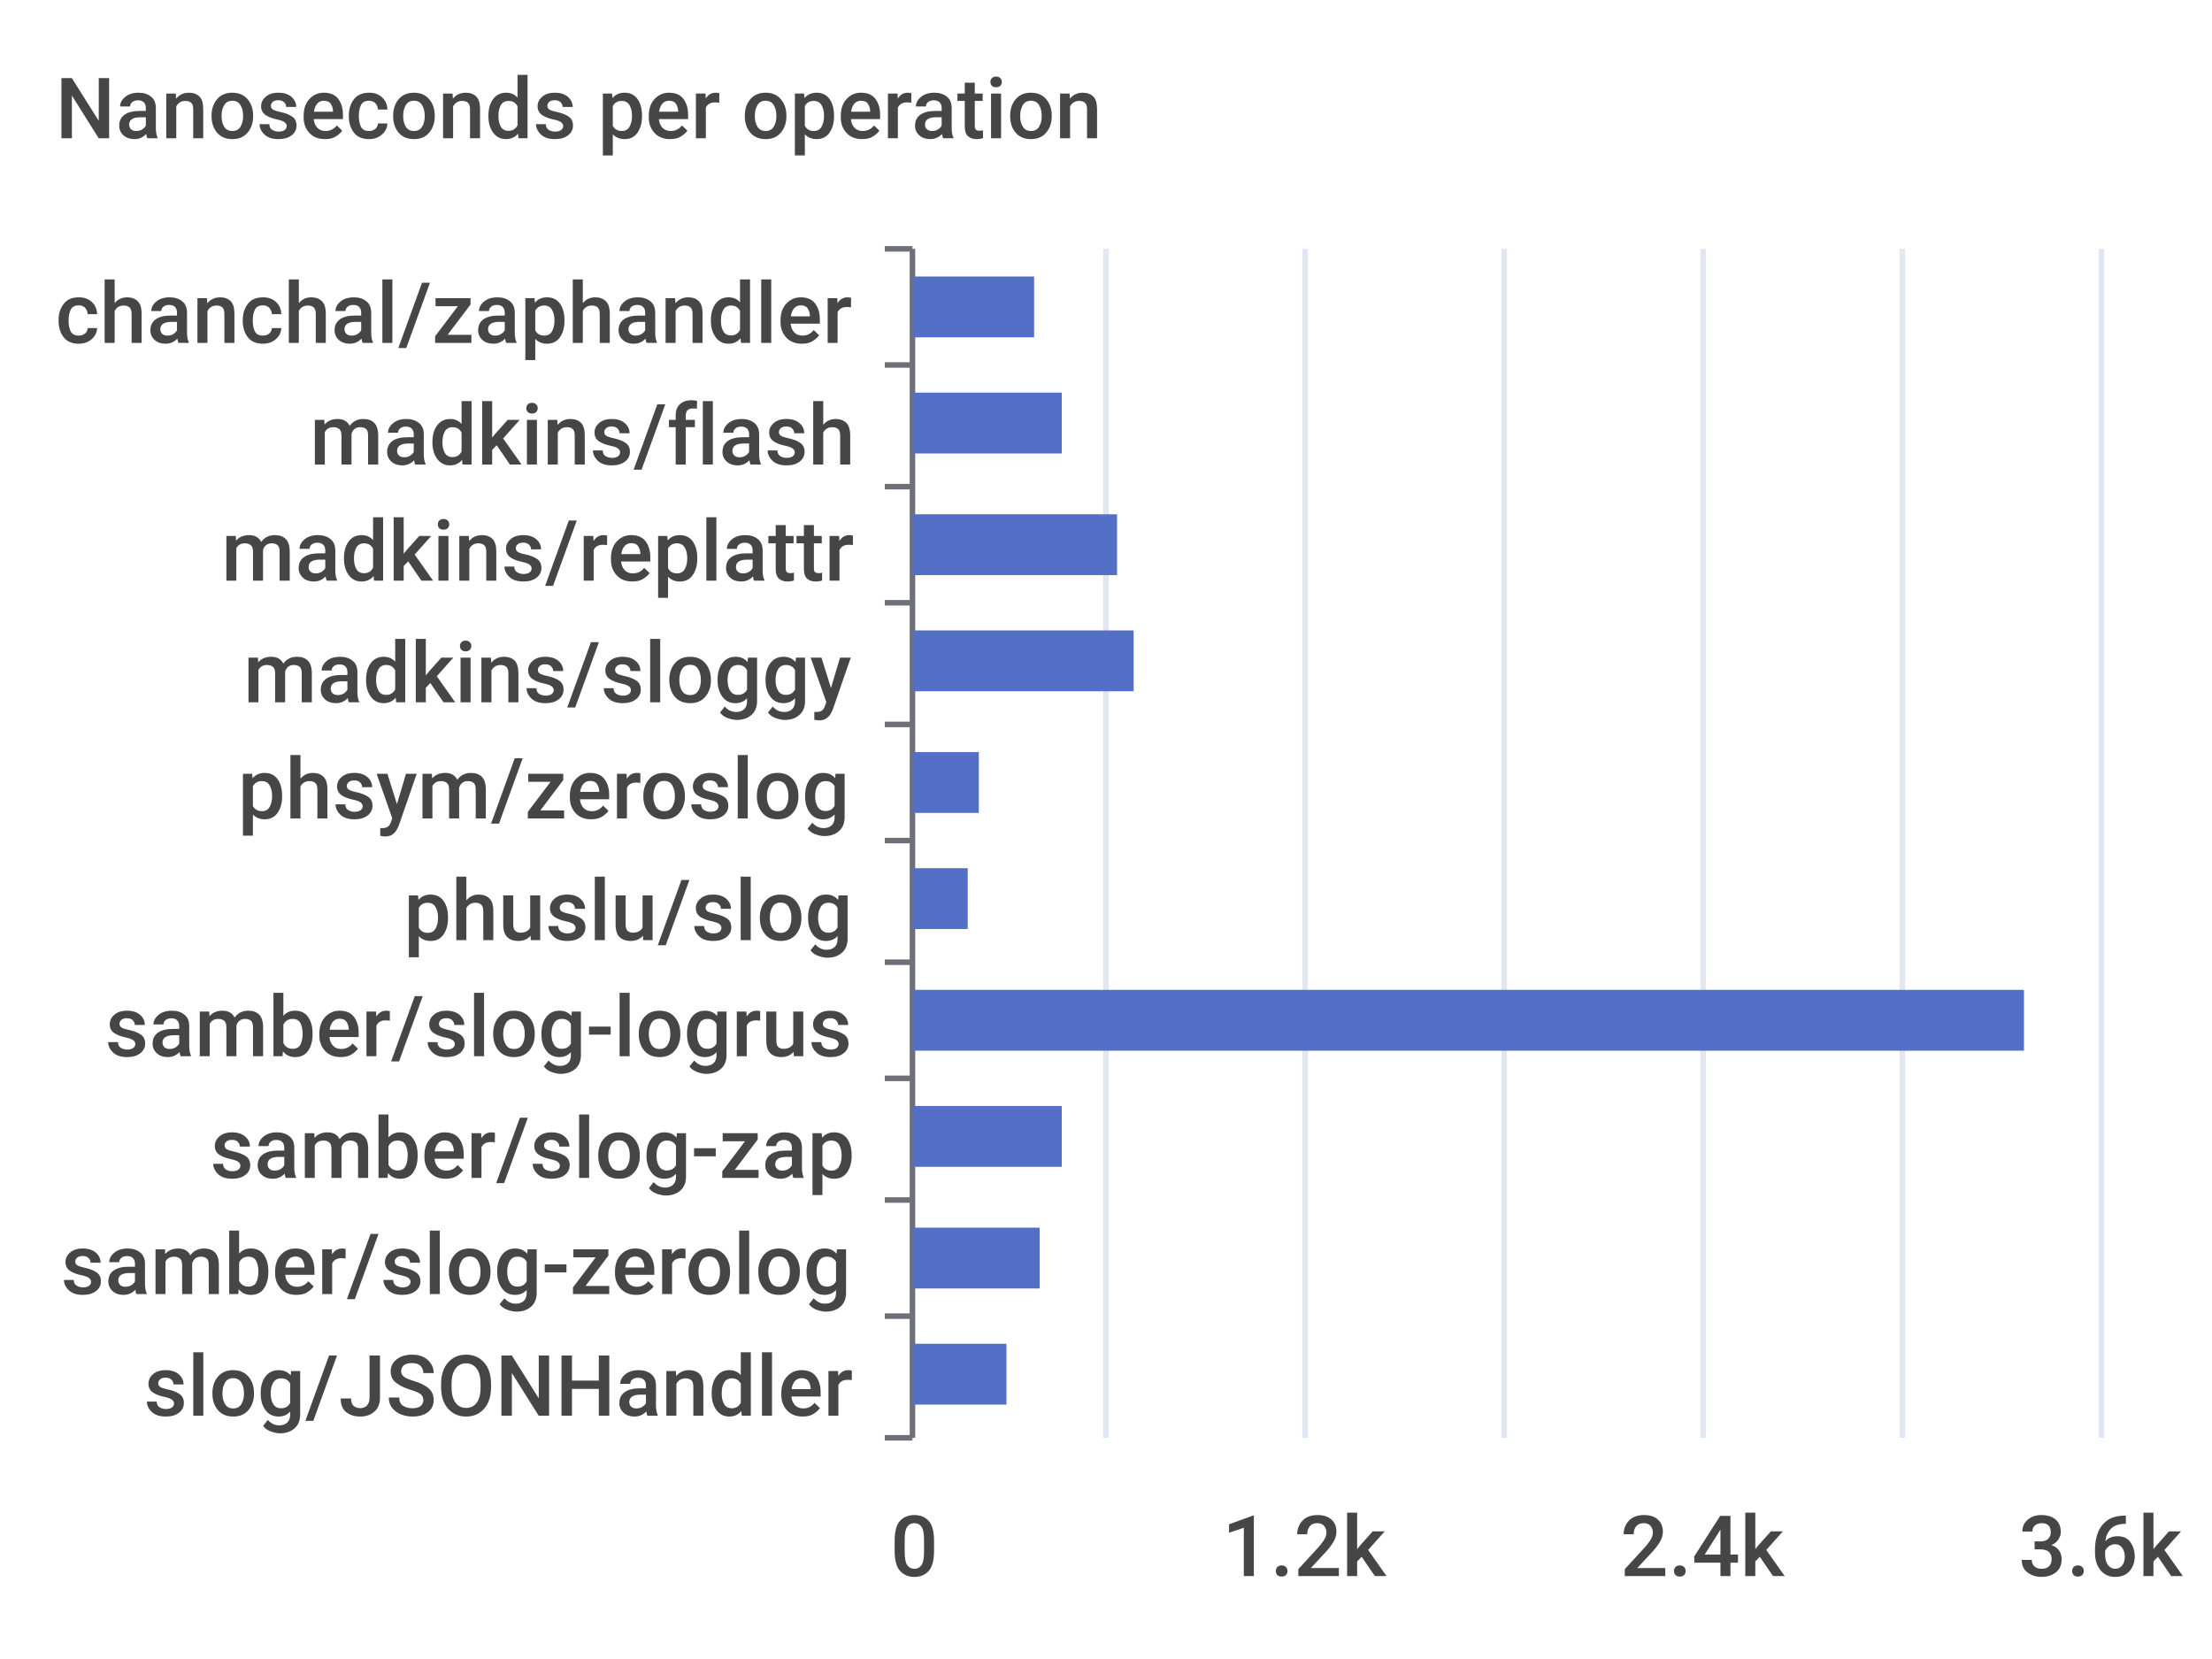
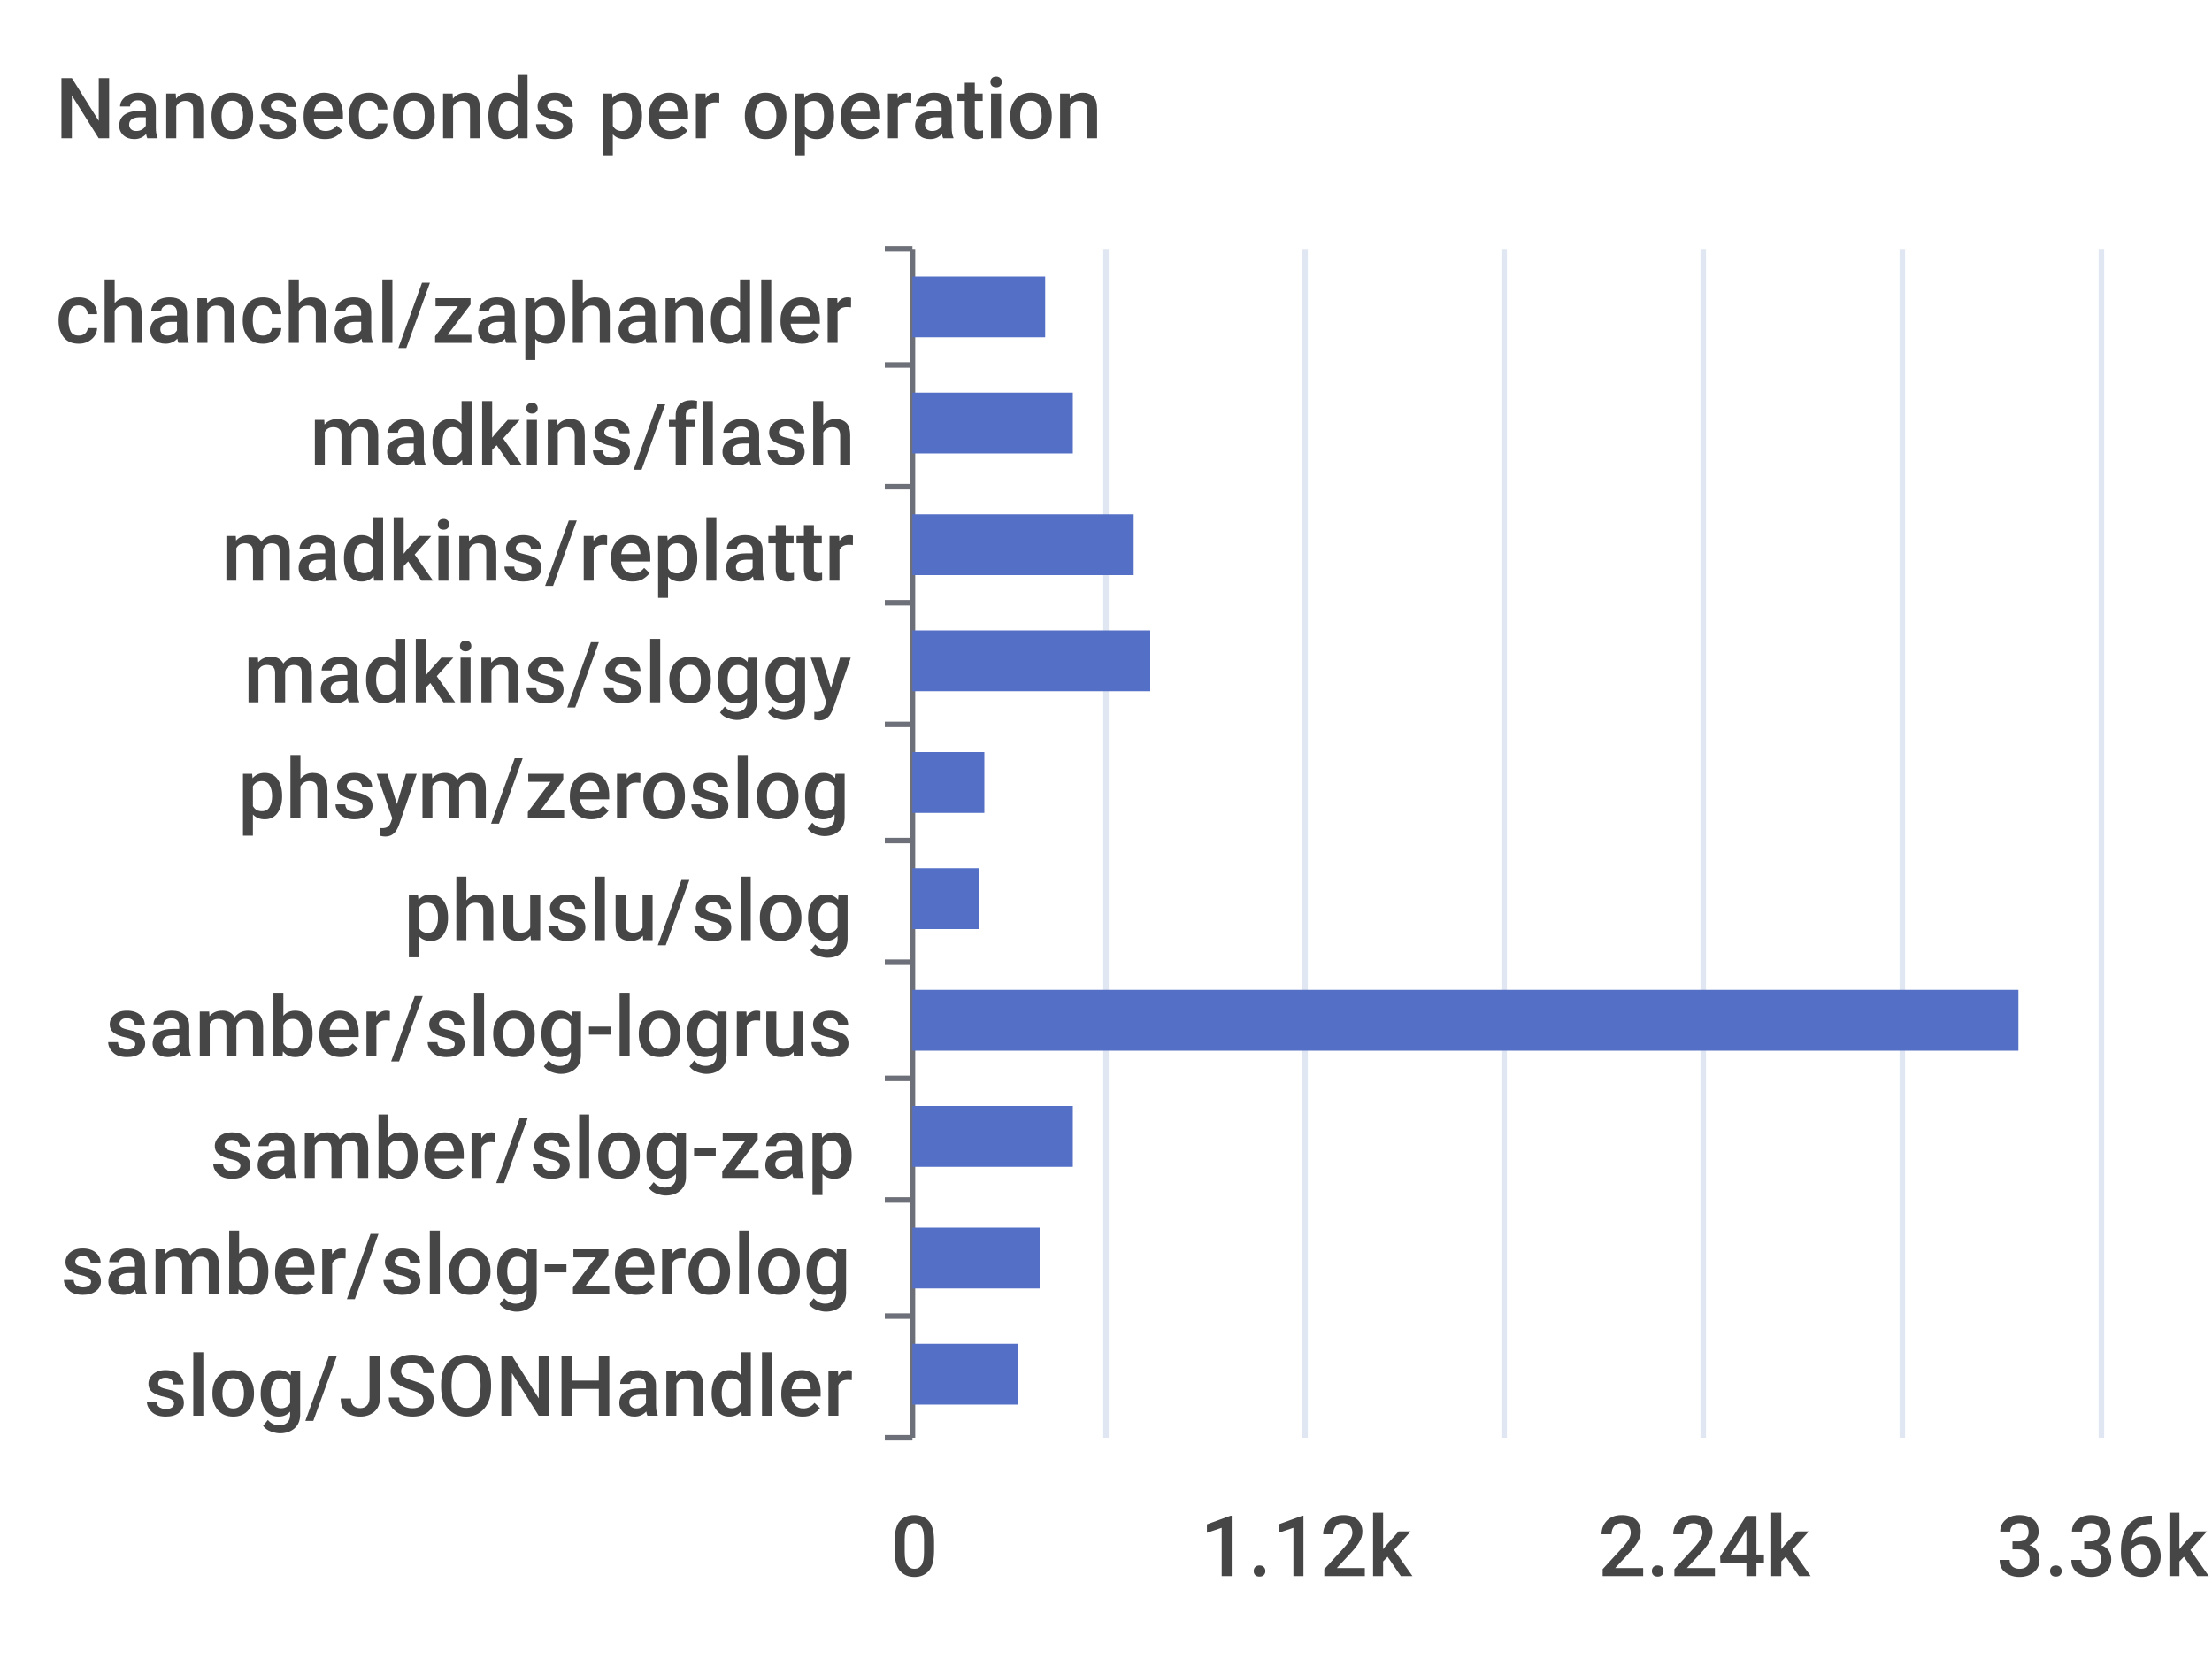
<svg xmlns="http://www.w3.org/2000/svg" width="400" height="300">\n<path d="M 0 0 L 400 0 L 400 300 L 0 300 L 0 0" style="stroke-width:0;stroke:none;fill:rgba(255,255,255,1.0)" />
  <text x="10" y="25" style="stroke-width:0;stroke:none;fill:rgba(70,70,70,1.0);font-size:15.3px;font-family:'Roboto Medium',sans-serif">Nanoseconds per operation</text>
  <path d="M 160 45 L 165 45" style="stroke-width:1;stroke:rgba(110,112,121,1.0);fill:none" />
  <path d="M 160 66 L 165 66" style="stroke-width:1;stroke:rgba(110,112,121,1.0);fill:none" />
  <path d="M 160 88 L 165 88" style="stroke-width:1;stroke:rgba(110,112,121,1.0);fill:none" />
  <path d="M 160 109 L 165 109" style="stroke-width:1;stroke:rgba(110,112,121,1.0);fill:none" />
  <path d="M 160 131 L 165 131" style="stroke-width:1;stroke:rgba(110,112,121,1.0);fill:none" />
  <path d="M 160 152 L 165 152" style="stroke-width:1;stroke:rgba(110,112,121,1.0);fill:none" />
  <path d="M 160 174 L 165 174" style="stroke-width:1;stroke:rgba(110,112,121,1.0);fill:none" />
  <path d="M 160 195 L 165 195" style="stroke-width:1;stroke:rgba(110,112,121,1.0);fill:none" />
  <path d="M 160 217 L 165 217" style="stroke-width:1;stroke:rgba(110,112,121,1.0);fill:none" />
  <path d="M 160 238 L 165 238" style="stroke-width:1;stroke:rgba(110,112,121,1.0);fill:none" />
  <path d="M 160 260 L 165 260" style="stroke-width:1;stroke:rgba(110,112,121,1.0);fill:none" />
  <path d="M 165 45 L 165 260" style="stroke-width:1;stroke:rgba(110,112,121,1.0);fill:none" />
  <text x="10" y="62" style="stroke-width:0;stroke:none;fill:rgba(70,70,70,1.0);font-size:15.3px;font-family:'Roboto Medium',sans-serif">chanchal/zaphandler</text>
  <text x="56" y="84" style="stroke-width:0;stroke:none;fill:rgba(70,70,70,1.0);font-size:15.3px;font-family:'Roboto Medium',sans-serif">madkins/flash</text>
  <text x="40" y="105" style="stroke-width:0;stroke:none;fill:rgba(70,70,70,1.0);font-size:15.3px;font-family:'Roboto Medium',sans-serif">madkins/replattr</text>
  <text x="44" y="127" style="stroke-width:0;stroke:none;fill:rgba(70,70,70,1.0);font-size:15.3px;font-family:'Roboto Medium',sans-serif">madkins/sloggy</text>
  <text x="43" y="148" style="stroke-width:0;stroke:none;fill:rgba(70,70,70,1.0);font-size:15.3px;font-family:'Roboto Medium',sans-serif">phsym/zeroslog</text>
  <text x="73" y="170" style="stroke-width:0;stroke:none;fill:rgba(70,70,70,1.0);font-size:15.3px;font-family:'Roboto Medium',sans-serif">phuslu/slog</text>
  <text x="19" y="191" style="stroke-width:0;stroke:none;fill:rgba(70,70,70,1.0);font-size:15.3px;font-family:'Roboto Medium',sans-serif">samber/slog-logrus</text>
  <text x="38" y="213" style="stroke-width:0;stroke:none;fill:rgba(70,70,70,1.0);font-size:15.3px;font-family:'Roboto Medium',sans-serif">samber/slog-zap</text>
  <text x="11" y="234" style="stroke-width:0;stroke:none;fill:rgba(70,70,70,1.0);font-size:15.3px;font-family:'Roboto Medium',sans-serif">samber/slog-zerolog</text>
  <text x="26" y="256" style="stroke-width:0;stroke:none;fill:rgba(70,70,70,1.0);font-size:15.3px;font-family:'Roboto Medium',sans-serif">slog/JSONHandler</text>
  <text x="161" y="285" style="stroke-width:0;stroke:none;fill:rgba(70,70,70,1.0);font-size:15.3px;font-family:'Roboto Medium',sans-serif">0</text>
-   <text x="221" y="285" style="stroke-width:0;stroke:none;fill:rgba(70,70,70,1.0);font-size:15.3px;font-family:'Roboto Medium',sans-serif">1.2k</text>
-   <text x="293" y="285" style="stroke-width:0;stroke:none;fill:rgba(70,70,70,1.0);font-size:15.3px;font-family:'Roboto Medium',sans-serif">2.4k</text>
-   <text x="365" y="285" style="stroke-width:0;stroke:none;fill:rgba(70,70,70,1.0);font-size:15.3px;font-family:'Roboto Medium',sans-serif">3.6k</text>
+   <text x="217" y="285" style="stroke-width:0;stroke:none;fill:rgba(70,70,70,1.0);font-size:15.3px;font-family:'Roboto Medium',sans-serif">1.12k</text>
+   <text x="289" y="285" style="stroke-width:0;stroke:none;fill:rgba(70,70,70,1.0);font-size:15.3px;font-family:'Roboto Medium',sans-serif">2.24k</text>
+   <text x="361" y="285" style="stroke-width:0;stroke:none;fill:rgba(70,70,70,1.0);font-size:15.3px;font-family:'Roboto Medium',sans-serif">3.36k</text>
  <path d="M 200 45 L 200 260" style="stroke-width:1;stroke:rgba(224,230,242,1.0);fill:none" />
  <path d="M 236 45 L 236 260" style="stroke-width:1;stroke:rgba(224,230,242,1.0);fill:none" />
  <path d="M 272 45 L 272 260" style="stroke-width:1;stroke:rgba(224,230,242,1.0);fill:none" />
  <path d="M 308 45 L 308 260" style="stroke-width:1;stroke:rgba(224,230,242,1.0);fill:none" />
  <path d="M 344 45 L 344 260" style="stroke-width:1;stroke:rgba(224,230,242,1.0);fill:none" />
  <path d="M 380 45 L 380 260" style="stroke-width:1;stroke:rgba(224,230,242,1.0);fill:none" />
-   <path d="M 165 243 L 182 243 L 182 254 L 165 254 L 165 243" style="stroke-width:0;stroke:none;fill:rgba(84,112,198,1.0)" />
+   <path d="M 165 243 L 184 243 L 184 254 L 165 254 L 165 243" style="stroke-width:0;stroke:none;fill:rgba(84,112,198,1.0)" />
  <path d="M 165 222 L 188 222 L 188 233 L 165 233 L 165 222" style="stroke-width:0;stroke:none;fill:rgba(84,112,198,1.0)" />
-   <path d="M 165 200 L 192 200 L 192 211 L 165 211 L 165 200" style="stroke-width:0;stroke:none;fill:rgba(84,112,198,1.0)" />
-   <path d="M 165 179 L 366 179 L 366 190 L 165 190 L 165 179" style="stroke-width:0;stroke:none;fill:rgba(84,112,198,1.0)" />
-   <path d="M 165 157 L 175 157 L 175 168 L 165 168 L 165 157" style="stroke-width:0;stroke:none;fill:rgba(84,112,198,1.0)" />
-   <path d="M 165 136 L 177 136 L 177 147 L 165 147 L 165 136" style="stroke-width:0;stroke:none;fill:rgba(84,112,198,1.0)" />
-   <path d="M 165 114 L 205 114 L 205 125 L 165 125 L 165 114" style="stroke-width:0;stroke:none;fill:rgba(84,112,198,1.0)" />
-   <path d="M 165 93 L 202 93 L 202 104 L 165 104 L 165 93" style="stroke-width:0;stroke:none;fill:rgba(84,112,198,1.0)" />
-   <path d="M 165 71 L 192 71 L 192 82 L 165 82 L 165 71" style="stroke-width:0;stroke:none;fill:rgba(84,112,198,1.0)" />
-   <path d="M 165 50 L 187 50 L 187 61 L 165 61 L 165 50" style="stroke-width:0;stroke:none;fill:rgba(84,112,198,1.0)" />
+   <path d="M 165 200 L 194 200 L 194 211 L 165 211 L 165 200" style="stroke-width:0;stroke:none;fill:rgba(84,112,198,1.0)" />
+   <path d="M 165 179 L 365 179 L 365 190 L 165 190 L 165 179" style="stroke-width:0;stroke:none;fill:rgba(84,112,198,1.0)" />
+   <path d="M 165 157 L 177 157 L 177 168 L 165 168 L 165 157" style="stroke-width:0;stroke:none;fill:rgba(84,112,198,1.0)" />
+   <path d="M 165 136 L 178 136 L 178 147 L 165 147 L 165 136" style="stroke-width:0;stroke:none;fill:rgba(84,112,198,1.0)" />
+   <path d="M 165 114 L 208 114 L 208 125 L 165 125 L 165 114" style="stroke-width:0;stroke:none;fill:rgba(84,112,198,1.0)" />
+   <path d="M 165 93 L 205 93 L 205 104 L 165 104 L 165 93" style="stroke-width:0;stroke:none;fill:rgba(84,112,198,1.0)" />
+   <path d="M 165 71 L 194 71 L 194 82 L 165 82 L 165 71" style="stroke-width:0;stroke:none;fill:rgba(84,112,198,1.0)" />
+   <path d="M 165 50 L 189 50 L 189 61 L 165 61 L 165 50" style="stroke-width:0;stroke:none;fill:rgba(84,112,198,1.0)" />
</svg>
